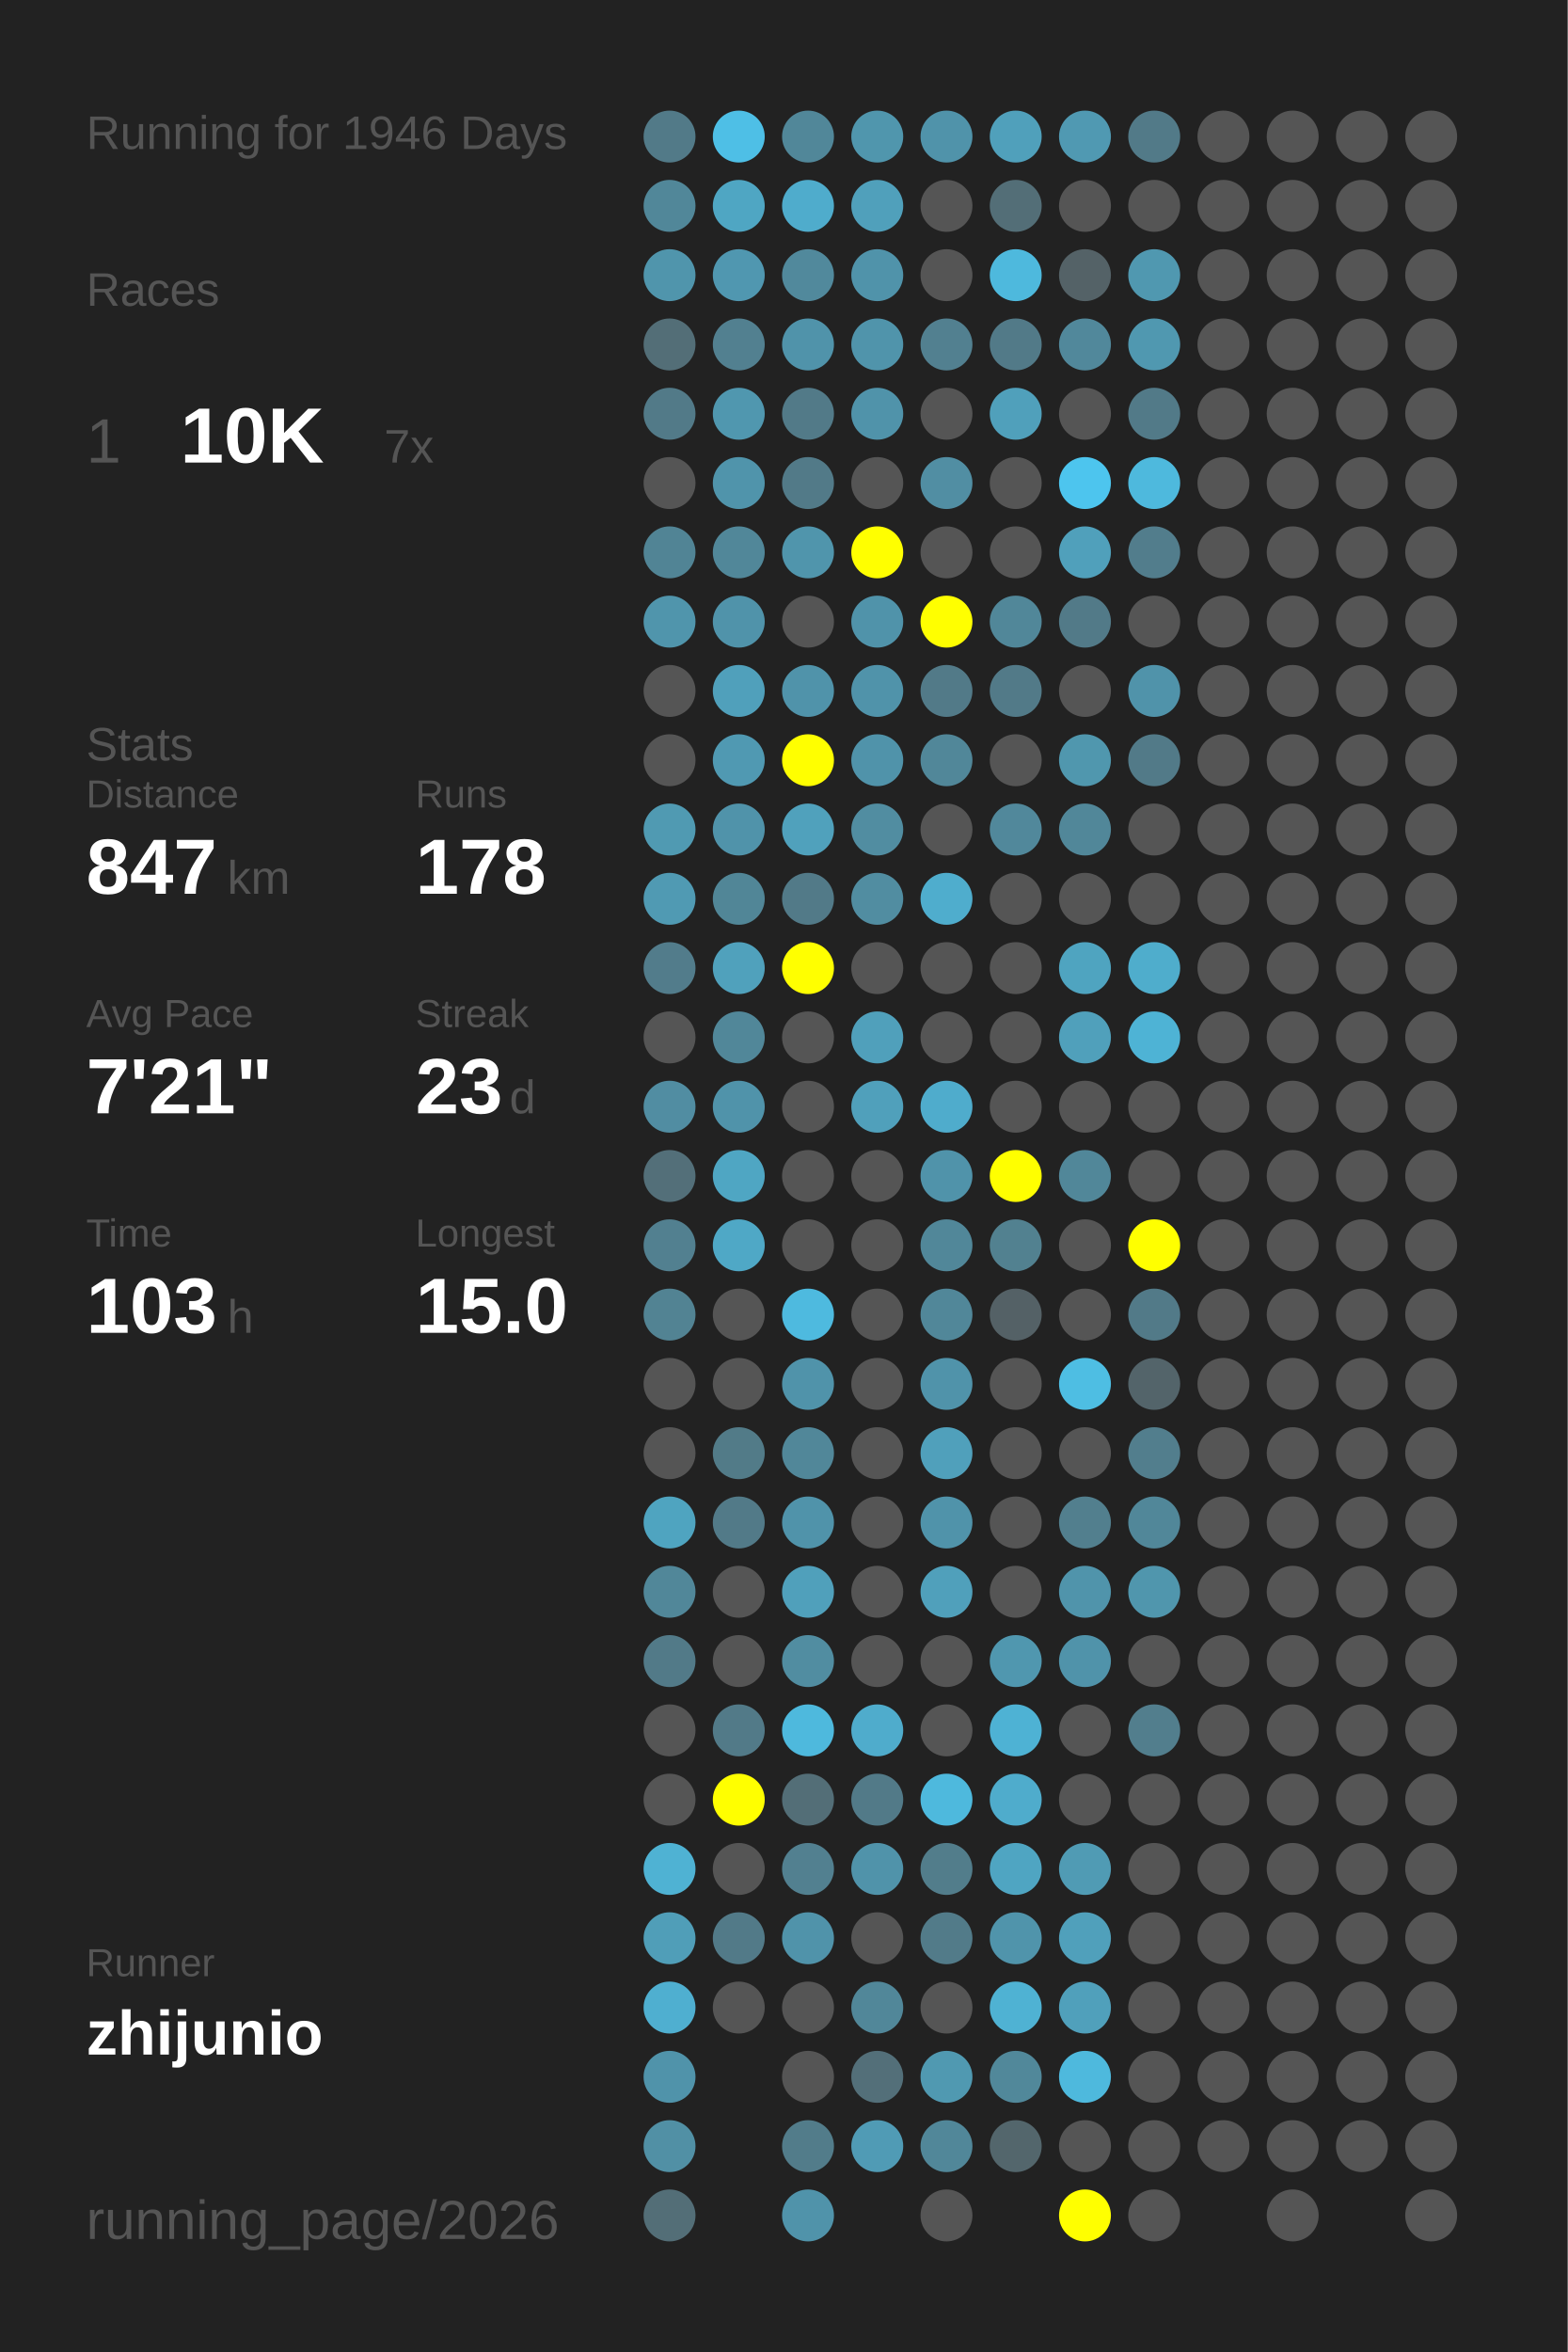
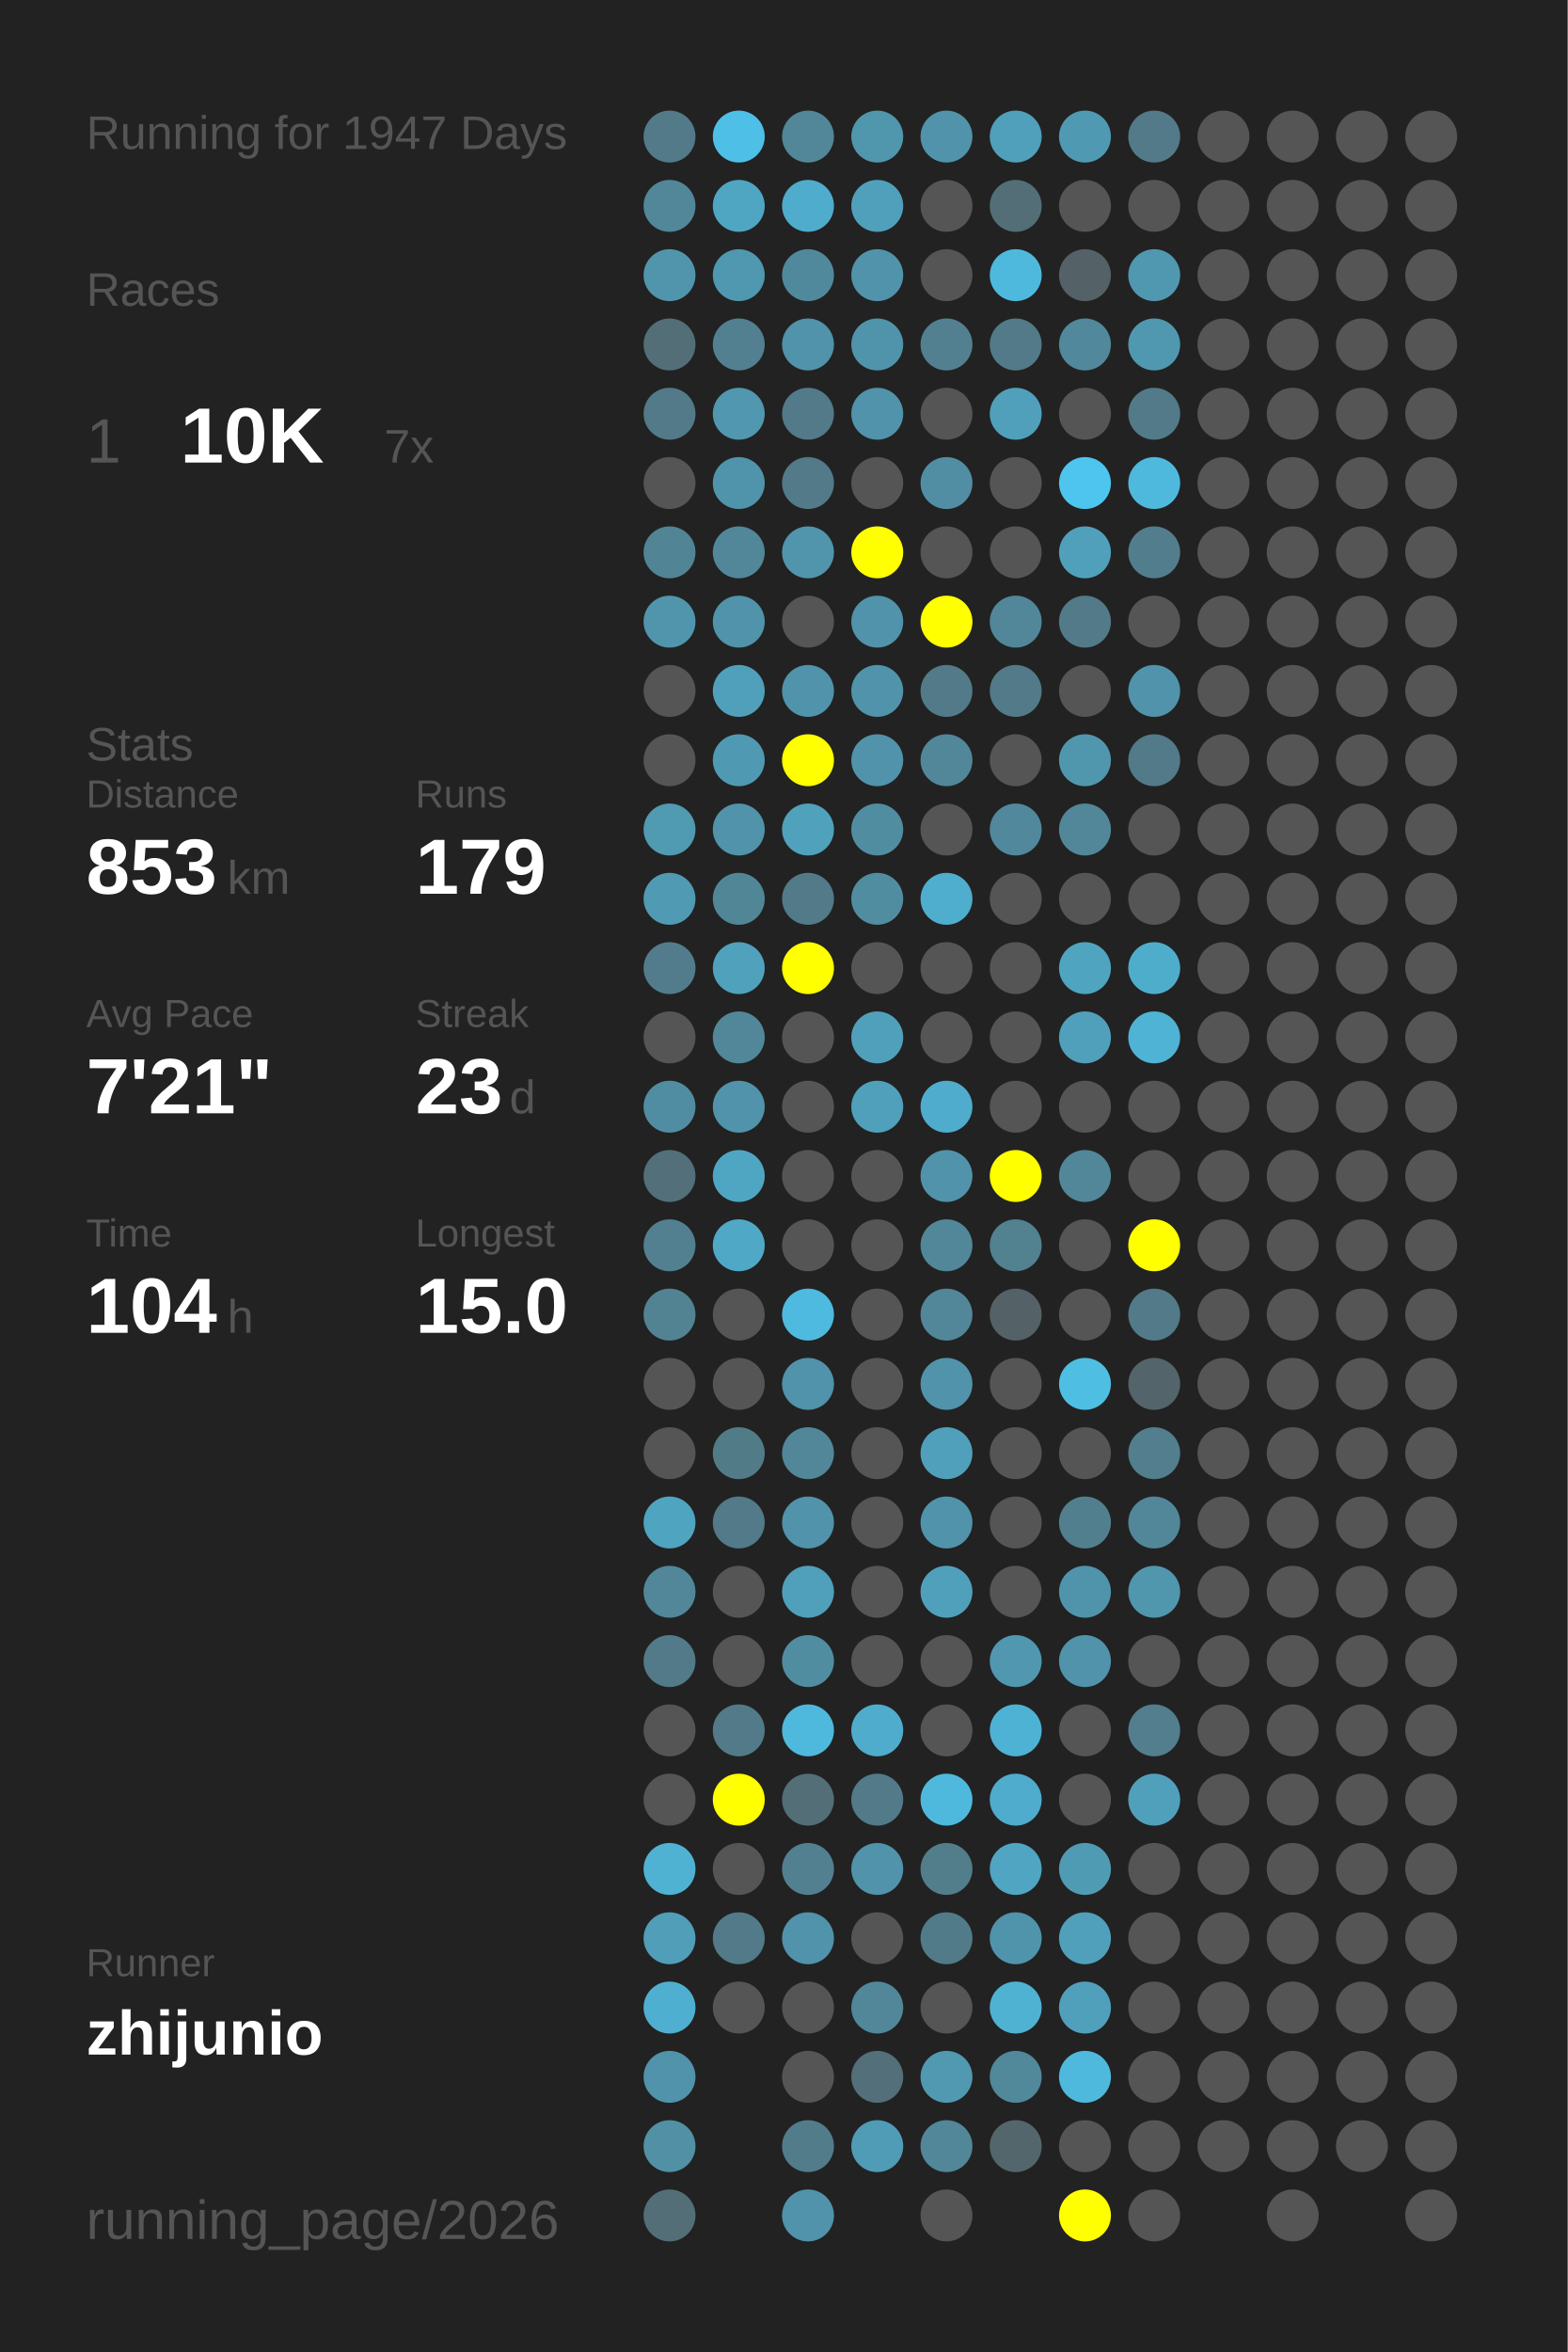
<svg xmlns="http://www.w3.org/2000/svg" baseProfile="full" height="300mm" version="1.1" viewBox="0,0,200,300" width="200mm">
  <defs />
  <rect fill="#222222" height="300" width="200" x="0" y="0" />
-   <text fill="#555555" style="font-size:6px; font-family:Arial;" x="11" y="19">Running for 1946 Days</text>
+   <text fill="#555555" style="font-size:6px; font-family:Arial;" x="11" y="19">Running for 1947 Days</text>
  <text fill="#555555" style="font-size:6px; font-family:Arial;" x="11" y="39">Races</text>
  <text fill="#555555" style="font-size:8px; font-family:Arial;" x="11" y="59">1</text>
  <text fill="#FFFFFF" style="font-size:10px; font-family:Arial; font-weight:bold;" x="23" y="59">10K</text>
  <text fill="#555555" style="font-size:6px; font-family:Arial;" x="49" y="59">7x</text>
  <text fill="#555555" style="font-size:6px; font-family:Arial;" x="11" y="97">Stats</text>
  <text fill="#555555" style="font-size:5px; font-family:Arial;" x="11" y="103">Distance</text>
-   <text fill="#FFFFFF" style="font-size:10px; font-family:Arial; font-weight:bold;" x="11" y="114">847</text>
+   <text fill="#FFFFFF" style="font-size:10px; font-family:Arial; font-weight:bold;" x="11" y="114">853</text>
  <text fill="#555555" style="font-size:6px; font-family:Arial;" x="29" y="114">km</text>
  <text fill="#555555" style="font-size:5px; font-family:Arial;" x="53" y="103">Runs</text>
-   <text fill="#FFFFFF" style="font-size:10px; font-family:Arial; font-weight:bold;" x="53" y="114">178</text>
+   <text fill="#FFFFFF" style="font-size:10px; font-family:Arial; font-weight:bold;" x="53" y="114">179</text>
  <text fill="#555555" style="font-size:5px; font-family:Arial;" x="11" y="131">Avg Pace</text>
  <text fill="#FFFFFF" style="font-size:10px; font-family:Arial; font-weight:bold;" x="11" y="142">7'21"</text>
  <text fill="#555555" style="font-size:5px; font-family:Arial;" x="53" y="131">Streak</text>
  <text fill="#FFFFFF" style="font-size:10px; font-family:Arial; font-weight:bold;" x="53" y="142">23</text>
  <text fill="#555555" style="font-size:6px; font-family:Arial;" x="65" y="142">d</text>
  <text fill="#555555" style="font-size:5px; font-family:Arial;" x="11" y="159">Time</text>
-   <text fill="#FFFFFF" style="font-size:10px; font-family:Arial; font-weight:bold;" x="11" y="170">103</text>
+   <text fill="#FFFFFF" style="font-size:10px; font-family:Arial; font-weight:bold;" x="11" y="170">104</text>
  <text fill="#555555" style="font-size:6px; font-family:Arial;" x="29" y="170">h</text>
  <text fill="#555555" style="font-size:5px; font-family:Arial;" x="53" y="159">Longest</text>
  <text fill="#FFFFFF" style="font-size:10px; font-family:Arial; font-weight:bold;" x="53" y="170">15.0</text>
  <text fill="#555555" style="font-size:5px; font-family:Arial;" x="11" y="252.065">Runner</text>
  <text fill="#FFFFFF" style="font-size:8px; font-family:Arial; font-weight:bold;" x="11" y="262.065">zhijunio</text>
  <text fill="#555555" style="font-size:7px; font-family:Arial;" x="11" y="285.581">running_page/2026</text>
  <circle cx="85.417" cy="17.419" fill="#527a88" r="3.312" />
  <circle cx="85.417" cy="26.258" fill="#518799" r="3.312" />
  <circle cx="85.417" cy="35.097" fill="#5095ac" r="3.312" />
  <circle cx="85.417" cy="43.935" fill="#536e77" r="3.312" />
  <circle cx="85.417" cy="52.774" fill="#527a88" r="3.312" />
  <circle cx="85.417" cy="61.613" fill="#555555" r="3.312" />
  <circle cx="85.417" cy="70.452" fill="#518495" r="3.312" />
  <circle cx="85.417" cy="79.29" fill="#5095ac" r="3.312" />
  <circle cx="85.417" cy="88.129" fill="#555555" r="3.312" />
  <circle cx="85.417" cy="96.968" fill="#555555" r="3.312" />
  <circle cx="85.417" cy="105.806" fill="#509ab2" r="3.312" />
  <circle cx="85.417" cy="114.645" fill="#509ab3" r="3.312" />
  <circle cx="85.417" cy="123.484" fill="#527c8b" r="3.312" />
  <circle cx="85.417" cy="132.323" fill="#555555" r="3.312" />
  <circle cx="85.417" cy="141.161" fill="#518da2" r="3.312" />
  <circle cx="85.417" cy="150" fill="#536f79" r="3.312" />
  <circle cx="85.417" cy="158.839" fill="#528090" r="3.312" />
  <circle cx="85.417" cy="167.677" fill="#528393" r="3.312" />
  <circle cx="85.417" cy="176.516" fill="#555555" r="3.312" />
  <circle cx="85.417" cy="185.355" fill="#555555" r="3.312" />
  <circle cx="85.417" cy="194.194" fill="#4fa4c0" r="3.312" />
  <circle cx="85.417" cy="203.032" fill="#518799" r="3.312" />
  <circle cx="85.417" cy="211.871" fill="#527a88" r="3.312" />
  <circle cx="85.417" cy="220.71" fill="#555555" r="3.312" />
  <circle cx="85.417" cy="229.548" fill="#555555" r="3.312" />
  <circle cx="85.417" cy="238.387" fill="#4fb2d3" r="3.312" />
  <circle cx="85.417" cy="247.226" fill="#509eb8" r="3.312" />
  <circle cx="85.417" cy="256.065" fill="#4fafd0" r="3.312" />
  <circle cx="85.417" cy="264.903" fill="#5093aa" r="3.312" />
  <circle cx="85.417" cy="273.742" fill="#5190a5" r="3.312" />
  <circle cx="85.417" cy="282.581" fill="#536e77" r="3.312" />
  <circle cx="94.25" cy="17.419" fill="#4ebfe6" r="3.312" />
  <circle cx="94.25" cy="26.258" fill="#4fa6c3" r="3.312" />
  <circle cx="94.25" cy="35.097" fill="#5097b0" r="3.312" />
  <circle cx="94.25" cy="43.935" fill="#528090" r="3.312" />
  <circle cx="94.25" cy="52.774" fill="#5097af" r="3.312" />
  <circle cx="94.25" cy="61.613" fill="#5094ab" r="3.312" />
  <circle cx="94.25" cy="70.452" fill="#518799" r="3.312" />
  <circle cx="94.25" cy="79.29" fill="#5093aa" r="3.312" />
  <circle cx="94.25" cy="88.129" fill="#50a0bb" r="3.312" />
  <circle cx="94.25" cy="96.968" fill="#5099b2" r="3.312" />
  <circle cx="94.25" cy="105.806" fill="#5093aa" r="3.312" />
  <circle cx="94.25" cy="114.645" fill="#518697" r="3.312" />
  <circle cx="94.25" cy="123.484" fill="#50a1bc" r="3.312" />
  <circle cx="94.25" cy="132.323" fill="#518799" r="3.312" />
  <circle cx="94.25" cy="141.161" fill="#5093aa" r="3.312" />
  <circle cx="94.25" cy="150" fill="#4fa6c3" r="3.312" />
  <circle cx="94.25" cy="158.839" fill="#4fa8c6" r="3.312" />
  <circle cx="94.25" cy="167.677" fill="#555555" r="3.312" />
  <circle cx="94.25" cy="176.516" fill="#555555" r="3.312" />
  <circle cx="94.25" cy="185.355" fill="#527b88" r="3.312" />
  <circle cx="94.25" cy="194.194" fill="#527a88" r="3.312" />
  <circle cx="94.25" cy="203.032" fill="#555555" r="3.312" />
  <circle cx="94.25" cy="211.871" fill="#555555" r="3.312" />
  <circle cx="94.25" cy="220.71" fill="#527a88" r="3.312" />
  <circle cx="94.25" cy="229.548" fill="#FFFF00" r="3.312" />
  <circle cx="94.25" cy="238.387" fill="#555555" r="3.312" />
  <circle cx="94.25" cy="247.226" fill="#527a88" r="3.312" />
  <circle cx="94.25" cy="256.065" fill="#555555" r="3.312" />
  <circle cx="103.083" cy="17.419" fill="#518799" r="3.312" />
  <circle cx="103.083" cy="26.258" fill="#4faccc" r="3.312" />
  <circle cx="103.083" cy="35.097" fill="#51899c" r="3.312" />
  <circle cx="103.083" cy="43.935" fill="#5093aa" r="3.312" />
  <circle cx="103.083" cy="52.774" fill="#527a88" r="3.312" />
  <circle cx="103.083" cy="61.613" fill="#527a88" r="3.312" />
  <circle cx="103.083" cy="70.452" fill="#5095ac" r="3.312" />
  <circle cx="103.083" cy="79.29" fill="#555555" r="3.312" />
  <circle cx="103.083" cy="88.129" fill="#5093aa" r="3.312" />
  <circle cx="103.083" cy="96.968" fill="#FFFF00" r="3.312" />
  <circle cx="103.083" cy="105.806" fill="#50a1bc" r="3.312" />
  <circle cx="103.083" cy="114.645" fill="#527a88" r="3.312" />
  <circle cx="103.083" cy="123.484" fill="#FFFF00" r="3.312" />
  <circle cx="103.083" cy="132.323" fill="#555555" r="3.312" />
  <circle cx="103.083" cy="141.161" fill="#555555" r="3.312" />
  <circle cx="103.083" cy="150" fill="#555555" r="3.312" />
  <circle cx="103.083" cy="158.839" fill="#555555" r="3.312" />
  <circle cx="103.083" cy="167.677" fill="#4ebadf" r="3.312" />
  <circle cx="103.083" cy="176.516" fill="#5093aa" r="3.312" />
  <circle cx="103.083" cy="185.355" fill="#518799" r="3.312" />
  <circle cx="103.083" cy="194.194" fill="#5093aa" r="3.312" />
  <circle cx="103.083" cy="203.032" fill="#50a0bb" r="3.312" />
  <circle cx="103.083" cy="211.871" fill="#518da1" r="3.312" />
  <circle cx="103.083" cy="220.71" fill="#4eb9dd" r="3.312" />
  <circle cx="103.083" cy="229.548" fill="#536e77" r="3.312" />
  <circle cx="103.083" cy="238.387" fill="#528090" r="3.312" />
  <circle cx="103.083" cy="247.226" fill="#5093aa" r="3.312" />
  <circle cx="103.083" cy="256.065" fill="#555555" r="3.312" />
  <circle cx="103.083" cy="264.903" fill="#555555" r="3.312" />
  <circle cx="103.083" cy="273.742" fill="#527c8a" r="3.312" />
  <circle cx="103.083" cy="282.581" fill="#5093aa" r="3.312" />
  <circle cx="111.917" cy="17.419" fill="#5096ad" r="3.312" />
  <circle cx="111.917" cy="26.258" fill="#50a0bb" r="3.312" />
  <circle cx="111.917" cy="35.097" fill="#5093aa" r="3.312" />
  <circle cx="111.917" cy="43.935" fill="#5094ab" r="3.312" />
  <circle cx="111.917" cy="52.774" fill="#5093aa" r="3.312" />
  <circle cx="111.917" cy="61.613" fill="#555555" r="3.312" />
  <circle cx="111.917" cy="70.452" fill="#FFFF00" r="3.312" />
  <circle cx="111.917" cy="79.29" fill="#5093aa" r="3.312" />
  <circle cx="111.917" cy="88.129" fill="#5093aa" r="3.312" />
  <circle cx="111.917" cy="96.968" fill="#5093aa" r="3.312" />
  <circle cx="111.917" cy="105.806" fill="#518da1" r="3.312" />
  <circle cx="111.917" cy="114.645" fill="#518da1" r="3.312" />
  <circle cx="111.917" cy="123.484" fill="#555555" r="3.312" />
  <circle cx="111.917" cy="132.323" fill="#50a0bb" r="3.312" />
  <circle cx="111.917" cy="141.161" fill="#50a0bb" r="3.312" />
  <circle cx="111.917" cy="150" fill="#555555" r="3.312" />
  <circle cx="111.917" cy="158.839" fill="#555555" r="3.312" />
  <circle cx="111.917" cy="167.677" fill="#555555" r="3.312" />
  <circle cx="111.917" cy="176.516" fill="#555555" r="3.312" />
  <circle cx="111.917" cy="185.355" fill="#555555" r="3.312" />
  <circle cx="111.917" cy="194.194" fill="#555555" r="3.312" />
  <circle cx="111.917" cy="203.032" fill="#555555" r="3.312" />
  <circle cx="111.917" cy="211.871" fill="#555555" r="3.312" />
  <circle cx="111.917" cy="220.71" fill="#4faccc" r="3.312" />
  <circle cx="111.917" cy="229.548" fill="#527a88" r="3.312" />
  <circle cx="111.917" cy="238.387" fill="#5093aa" r="3.312" />
  <circle cx="111.917" cy="247.226" fill="#555555" r="3.312" />
  <circle cx="111.917" cy="256.065" fill="#518799" r="3.312" />
  <circle cx="111.917" cy="264.903" fill="#536f79" r="3.312" />
  <circle cx="111.917" cy="273.742" fill="#509bb5" r="3.312" />
  <circle cx="120.75" cy="17.419" fill="#5093aa" r="3.312" />
  <circle cx="120.75" cy="26.258" fill="#555555" r="3.312" />
  <circle cx="120.75" cy="35.097" fill="#555555" r="3.312" />
  <circle cx="120.75" cy="43.935" fill="#528090" r="3.312" />
  <circle cx="120.75" cy="52.774" fill="#555555" r="3.312" />
  <circle cx="120.75" cy="61.613" fill="#518ea3" r="3.312" />
  <circle cx="120.75" cy="70.452" fill="#555555" r="3.312" />
  <circle cx="120.75" cy="79.29" fill="#FFFF00" r="3.312" />
  <circle cx="120.75" cy="88.129" fill="#527a88" r="3.312" />
  <circle cx="120.75" cy="96.968" fill="#518799" r="3.312" />
  <circle cx="120.75" cy="105.806" fill="#555555" r="3.312" />
  <circle cx="120.75" cy="114.645" fill="#4fadcd" r="3.312" />
  <circle cx="120.75" cy="123.484" fill="#555555" r="3.312" />
  <circle cx="120.75" cy="132.323" fill="#555555" r="3.312" />
  <circle cx="120.75" cy="141.161" fill="#4faccc" r="3.312" />
  <circle cx="120.75" cy="150" fill="#5093aa" r="3.312" />
  <circle cx="120.75" cy="158.839" fill="#518799" r="3.312" />
  <circle cx="120.75" cy="167.677" fill="#518799" r="3.312" />
  <circle cx="120.75" cy="176.516" fill="#5093aa" r="3.312" />
  <circle cx="120.75" cy="185.355" fill="#50a0bb" r="3.312" />
  <circle cx="120.75" cy="194.194" fill="#5093aa" r="3.312" />
  <circle cx="120.75" cy="203.032" fill="#50a0bb" r="3.312" />
  <circle cx="120.75" cy="211.871" fill="#555555" r="3.312" />
  <circle cx="120.75" cy="220.71" fill="#555555" r="3.312" />
  <circle cx="120.75" cy="229.548" fill="#4eb9dd" r="3.312" />
  <circle cx="120.75" cy="238.387" fill="#527d8b" r="3.312" />
  <circle cx="120.75" cy="247.226" fill="#527b89" r="3.312" />
  <circle cx="120.75" cy="256.065" fill="#555555" r="3.312" />
  <circle cx="120.75" cy="264.903" fill="#5099b1" r="3.312" />
  <circle cx="120.75" cy="273.742" fill="#518799" r="3.312" />
  <circle cx="120.75" cy="282.581" fill="#555555" r="3.312" />
  <circle cx="129.583" cy="17.419" fill="#50a0bb" r="3.312" />
  <circle cx="129.583" cy="26.258" fill="#536e77" r="3.312" />
  <circle cx="129.583" cy="35.097" fill="#4eb9dd" r="3.312" />
  <circle cx="129.583" cy="43.935" fill="#527a88" r="3.312" />
  <circle cx="129.583" cy="52.774" fill="#50a0bb" r="3.312" />
  <circle cx="129.583" cy="61.613" fill="#555555" r="3.312" />
  <circle cx="129.583" cy="70.452" fill="#555555" r="3.312" />
  <circle cx="129.583" cy="79.29" fill="#518799" r="3.312" />
  <circle cx="129.583" cy="88.129" fill="#527a88" r="3.312" />
  <circle cx="129.583" cy="96.968" fill="#555555" r="3.312" />
  <circle cx="129.583" cy="105.806" fill="#51889b" r="3.312" />
  <circle cx="129.583" cy="114.645" fill="#555555" r="3.312" />
  <circle cx="129.583" cy="123.484" fill="#555555" r="3.312" />
  <circle cx="129.583" cy="132.323" fill="#555555" r="3.312" />
  <circle cx="129.583" cy="141.161" fill="#555555" r="3.312" />
  <circle cx="129.583" cy="150" fill="#FFFF00" r="3.312" />
  <circle cx="129.583" cy="158.839" fill="#528190" r="3.312" />
  <circle cx="129.583" cy="167.677" fill="#546166" r="3.312" />
  <circle cx="129.583" cy="176.516" fill="#555555" r="3.312" />
  <circle cx="129.583" cy="185.355" fill="#555555" r="3.312" />
  <circle cx="129.583" cy="194.194" fill="#555555" r="3.312" />
  <circle cx="129.583" cy="203.032" fill="#555555" r="3.312" />
  <circle cx="129.583" cy="211.871" fill="#5097af" r="3.312" />
  <circle cx="129.583" cy="220.71" fill="#4eb2d4" r="3.312" />
  <circle cx="129.583" cy="229.548" fill="#4faccc" r="3.312" />
  <circle cx="129.583" cy="238.387" fill="#4fa5c2" r="3.312" />
  <circle cx="129.583" cy="247.226" fill="#5094ab" r="3.312" />
  <circle cx="129.583" cy="256.065" fill="#4fb2d3" r="3.312" />
  <circle cx="129.583" cy="264.903" fill="#51889a" r="3.312" />
  <circle cx="129.583" cy="273.742" fill="#53666c" r="3.312" />
  <circle cx="138.417" cy="17.419" fill="#5099b2" r="3.312" />
  <circle cx="138.417" cy="26.258" fill="#555555" r="3.312" />
  <circle cx="138.417" cy="35.097" fill="#546267" r="3.312" />
  <circle cx="138.417" cy="43.935" fill="#51889b" r="3.312" />
  <circle cx="138.417" cy="52.774" fill="#555555" r="3.312" />
  <circle cx="138.417" cy="61.613" fill="#4dc5ee" r="3.312" />
  <circle cx="138.417" cy="70.452" fill="#50a0bb" r="3.312" />
  <circle cx="138.417" cy="79.29" fill="#527a88" r="3.312" />
  <circle cx="138.417" cy="88.129" fill="#555555" r="3.312" />
  <circle cx="138.417" cy="96.968" fill="#5097ae" r="3.312" />
  <circle cx="138.417" cy="105.806" fill="#518799" r="3.312" />
  <circle cx="138.417" cy="114.645" fill="#555555" r="3.312" />
  <circle cx="138.417" cy="123.484" fill="#4fa4c0" r="3.312" />
  <circle cx="138.417" cy="132.323" fill="#50a0bb" r="3.312" />
  <circle cx="138.417" cy="141.161" fill="#555555" r="3.312" />
  <circle cx="138.417" cy="150" fill="#518799" r="3.312" />
  <circle cx="138.417" cy="158.839" fill="#555555" r="3.312" />
  <circle cx="138.417" cy="167.677" fill="#555555" r="3.312" />
  <circle cx="138.417" cy="176.516" fill="#4ebee3" r="3.312" />
  <circle cx="138.417" cy="185.355" fill="#555555" r="3.312" />
  <circle cx="138.417" cy="194.194" fill="#527f8e" r="3.312" />
  <circle cx="138.417" cy="203.032" fill="#5094ab" r="3.312" />
  <circle cx="138.417" cy="211.871" fill="#5093aa" r="3.312" />
  <circle cx="138.417" cy="220.71" fill="#555555" r="3.312" />
  <circle cx="138.417" cy="229.548" fill="#555555" r="3.312" />
  <circle cx="138.417" cy="238.387" fill="#509bb4" r="3.312" />
  <circle cx="138.417" cy="247.226" fill="#50a0bb" r="3.312" />
  <circle cx="138.417" cy="256.065" fill="#50a0bb" r="3.312" />
  <circle cx="138.417" cy="264.903" fill="#4eb9dd" r="3.312" />
  <circle cx="138.417" cy="273.742" fill="#555555" r="3.312" />
  <circle cx="138.417" cy="282.581" fill="#FFFF00" r="3.312" />
  <circle cx="147.25" cy="17.419" fill="#527a88" r="3.312" />
  <circle cx="147.25" cy="26.258" fill="#555555" r="3.312" />
  <circle cx="147.25" cy="35.097" fill="#5098b0" r="3.312" />
  <circle cx="147.25" cy="43.935" fill="#5098b0" r="3.312" />
  <circle cx="147.25" cy="52.774" fill="#527a88" r="3.312" />
  <circle cx="147.25" cy="61.613" fill="#4eb9dd" r="3.312" />
  <circle cx="147.25" cy="70.452" fill="#527d8c" r="3.312" />
  <circle cx="147.25" cy="79.29" fill="#555555" r="3.312" />
  <circle cx="147.25" cy="88.129" fill="#5093aa" r="3.312" />
  <circle cx="147.25" cy="96.968" fill="#527a88" r="3.312" />
  <circle cx="147.25" cy="105.806" fill="#555555" r="3.312" />
  <circle cx="147.25" cy="114.645" fill="#555555" r="3.312" />
  <circle cx="147.25" cy="123.484" fill="#4fadcc" r="3.312" />
  <circle cx="147.25" cy="132.323" fill="#4eb3d5" r="3.312" />
  <circle cx="147.25" cy="141.161" fill="#555555" r="3.312" />
  <circle cx="147.25" cy="150" fill="#555555" r="3.312" />
  <circle cx="147.25" cy="158.839" fill="#FFFF00" r="3.312" />
  <circle cx="147.25" cy="167.677" fill="#527a88" r="3.312" />
  <circle cx="147.25" cy="176.516" fill="#53646a" r="3.312" />
  <circle cx="147.25" cy="185.355" fill="#527e8d" r="3.312" />
  <circle cx="147.25" cy="194.194" fill="#518799" r="3.312" />
  <circle cx="147.25" cy="203.032" fill="#5096ad" r="3.312" />
  <circle cx="147.25" cy="211.871" fill="#555555" r="3.312" />
  <circle cx="147.25" cy="220.71" fill="#527e8d" r="3.312" />
-   <circle cx="147.25" cy="229.548" fill="#555555" r="3.312" />
+   <circle cx="147.25" cy="229.548" fill="#50a0bb" r="3.312" />
  <circle cx="147.25" cy="238.387" fill="#555555" r="3.312" />
  <circle cx="147.25" cy="247.226" fill="#555555" r="3.312" />
  <circle cx="147.25" cy="256.065" fill="#555555" r="3.312" />
  <circle cx="147.25" cy="264.903" fill="#555555" r="3.312" />
  <circle cx="147.25" cy="273.742" fill="#555555" r="3.312" />
  <circle cx="147.25" cy="282.581" fill="#555555" r="3.312" />
  <circle cx="156.083" cy="17.419" fill="#555555" r="3.312" />
  <circle cx="156.083" cy="26.258" fill="#555555" r="3.312" />
  <circle cx="156.083" cy="35.097" fill="#555555" r="3.312" />
  <circle cx="156.083" cy="43.935" fill="#555555" r="3.312" />
  <circle cx="156.083" cy="52.774" fill="#555555" r="3.312" />
  <circle cx="156.083" cy="61.613" fill="#555555" r="3.312" />
  <circle cx="156.083" cy="70.452" fill="#555555" r="3.312" />
  <circle cx="156.083" cy="79.29" fill="#555555" r="3.312" />
  <circle cx="156.083" cy="88.129" fill="#555555" r="3.312" />
  <circle cx="156.083" cy="96.968" fill="#555555" r="3.312" />
  <circle cx="156.083" cy="105.806" fill="#555555" r="3.312" />
  <circle cx="156.083" cy="114.645" fill="#555555" r="3.312" />
  <circle cx="156.083" cy="123.484" fill="#555555" r="3.312" />
  <circle cx="156.083" cy="132.323" fill="#555555" r="3.312" />
  <circle cx="156.083" cy="141.161" fill="#555555" r="3.312" />
  <circle cx="156.083" cy="150" fill="#555555" r="3.312" />
  <circle cx="156.083" cy="158.839" fill="#555555" r="3.312" />
  <circle cx="156.083" cy="167.677" fill="#555555" r="3.312" />
  <circle cx="156.083" cy="176.516" fill="#555555" r="3.312" />
  <circle cx="156.083" cy="185.355" fill="#555555" r="3.312" />
  <circle cx="156.083" cy="194.194" fill="#555555" r="3.312" />
  <circle cx="156.083" cy="203.032" fill="#555555" r="3.312" />
  <circle cx="156.083" cy="211.871" fill="#555555" r="3.312" />
  <circle cx="156.083" cy="220.71" fill="#555555" r="3.312" />
  <circle cx="156.083" cy="229.548" fill="#555555" r="3.312" />
  <circle cx="156.083" cy="238.387" fill="#555555" r="3.312" />
  <circle cx="156.083" cy="247.226" fill="#555555" r="3.312" />
  <circle cx="156.083" cy="256.065" fill="#555555" r="3.312" />
  <circle cx="156.083" cy="264.903" fill="#555555" r="3.312" />
  <circle cx="156.083" cy="273.742" fill="#555555" r="3.312" />
  <circle cx="164.917" cy="17.419" fill="#555555" r="3.312" />
  <circle cx="164.917" cy="26.258" fill="#555555" r="3.312" />
  <circle cx="164.917" cy="35.097" fill="#555555" r="3.312" />
  <circle cx="164.917" cy="43.935" fill="#555555" r="3.312" />
  <circle cx="164.917" cy="52.774" fill="#555555" r="3.312" />
  <circle cx="164.917" cy="61.613" fill="#555555" r="3.312" />
  <circle cx="164.917" cy="70.452" fill="#555555" r="3.312" />
  <circle cx="164.917" cy="79.29" fill="#555555" r="3.312" />
  <circle cx="164.917" cy="88.129" fill="#555555" r="3.312" />
  <circle cx="164.917" cy="96.968" fill="#555555" r="3.312" />
  <circle cx="164.917" cy="105.806" fill="#555555" r="3.312" />
  <circle cx="164.917" cy="114.645" fill="#555555" r="3.312" />
  <circle cx="164.917" cy="123.484" fill="#555555" r="3.312" />
  <circle cx="164.917" cy="132.323" fill="#555555" r="3.312" />
  <circle cx="164.917" cy="141.161" fill="#555555" r="3.312" />
  <circle cx="164.917" cy="150" fill="#555555" r="3.312" />
  <circle cx="164.917" cy="158.839" fill="#555555" r="3.312" />
  <circle cx="164.917" cy="167.677" fill="#555555" r="3.312" />
  <circle cx="164.917" cy="176.516" fill="#555555" r="3.312" />
  <circle cx="164.917" cy="185.355" fill="#555555" r="3.312" />
  <circle cx="164.917" cy="194.194" fill="#555555" r="3.312" />
  <circle cx="164.917" cy="203.032" fill="#555555" r="3.312" />
  <circle cx="164.917" cy="211.871" fill="#555555" r="3.312" />
  <circle cx="164.917" cy="220.71" fill="#555555" r="3.312" />
  <circle cx="164.917" cy="229.548" fill="#555555" r="3.312" />
  <circle cx="164.917" cy="238.387" fill="#555555" r="3.312" />
  <circle cx="164.917" cy="247.226" fill="#555555" r="3.312" />
  <circle cx="164.917" cy="256.065" fill="#555555" r="3.312" />
  <circle cx="164.917" cy="264.903" fill="#555555" r="3.312" />
  <circle cx="164.917" cy="273.742" fill="#555555" r="3.312" />
  <circle cx="164.917" cy="282.581" fill="#555555" r="3.312" />
  <circle cx="173.75" cy="17.419" fill="#555555" r="3.312" />
  <circle cx="173.75" cy="26.258" fill="#555555" r="3.312" />
  <circle cx="173.75" cy="35.097" fill="#555555" r="3.312" />
  <circle cx="173.75" cy="43.935" fill="#555555" r="3.312" />
  <circle cx="173.75" cy="52.774" fill="#555555" r="3.312" />
  <circle cx="173.75" cy="61.613" fill="#555555" r="3.312" />
  <circle cx="173.75" cy="70.452" fill="#555555" r="3.312" />
  <circle cx="173.75" cy="79.29" fill="#555555" r="3.312" />
  <circle cx="173.75" cy="88.129" fill="#555555" r="3.312" />
  <circle cx="173.75" cy="96.968" fill="#555555" r="3.312" />
  <circle cx="173.75" cy="105.806" fill="#555555" r="3.312" />
  <circle cx="173.75" cy="114.645" fill="#555555" r="3.312" />
  <circle cx="173.75" cy="123.484" fill="#555555" r="3.312" />
  <circle cx="173.75" cy="132.323" fill="#555555" r="3.312" />
  <circle cx="173.75" cy="141.161" fill="#555555" r="3.312" />
  <circle cx="173.75" cy="150" fill="#555555" r="3.312" />
  <circle cx="173.75" cy="158.839" fill="#555555" r="3.312" />
  <circle cx="173.75" cy="167.677" fill="#555555" r="3.312" />
  <circle cx="173.75" cy="176.516" fill="#555555" r="3.312" />
  <circle cx="173.75" cy="185.355" fill="#555555" r="3.312" />
  <circle cx="173.75" cy="194.194" fill="#555555" r="3.312" />
  <circle cx="173.75" cy="203.032" fill="#555555" r="3.312" />
  <circle cx="173.75" cy="211.871" fill="#555555" r="3.312" />
  <circle cx="173.75" cy="220.71" fill="#555555" r="3.312" />
  <circle cx="173.75" cy="229.548" fill="#555555" r="3.312" />
  <circle cx="173.75" cy="238.387" fill="#555555" r="3.312" />
  <circle cx="173.75" cy="247.226" fill="#555555" r="3.312" />
  <circle cx="173.75" cy="256.065" fill="#555555" r="3.312" />
  <circle cx="173.75" cy="264.903" fill="#555555" r="3.312" />
  <circle cx="173.75" cy="273.742" fill="#555555" r="3.312" />
  <circle cx="182.583" cy="17.419" fill="#555555" r="3.312" />
  <circle cx="182.583" cy="26.258" fill="#555555" r="3.312" />
  <circle cx="182.583" cy="35.097" fill="#555555" r="3.312" />
  <circle cx="182.583" cy="43.935" fill="#555555" r="3.312" />
  <circle cx="182.583" cy="52.774" fill="#555555" r="3.312" />
  <circle cx="182.583" cy="61.613" fill="#555555" r="3.312" />
  <circle cx="182.583" cy="70.452" fill="#555555" r="3.312" />
  <circle cx="182.583" cy="79.29" fill="#555555" r="3.312" />
  <circle cx="182.583" cy="88.129" fill="#555555" r="3.312" />
  <circle cx="182.583" cy="96.968" fill="#555555" r="3.312" />
  <circle cx="182.583" cy="105.806" fill="#555555" r="3.312" />
  <circle cx="182.583" cy="114.645" fill="#555555" r="3.312" />
  <circle cx="182.583" cy="123.484" fill="#555555" r="3.312" />
  <circle cx="182.583" cy="132.323" fill="#555555" r="3.312" />
  <circle cx="182.583" cy="141.161" fill="#555555" r="3.312" />
  <circle cx="182.583" cy="150" fill="#555555" r="3.312" />
  <circle cx="182.583" cy="158.839" fill="#555555" r="3.312" />
  <circle cx="182.583" cy="167.677" fill="#555555" r="3.312" />
  <circle cx="182.583" cy="176.516" fill="#555555" r="3.312" />
  <circle cx="182.583" cy="185.355" fill="#555555" r="3.312" />
  <circle cx="182.583" cy="194.194" fill="#555555" r="3.312" />
  <circle cx="182.583" cy="203.032" fill="#555555" r="3.312" />
  <circle cx="182.583" cy="211.871" fill="#555555" r="3.312" />
  <circle cx="182.583" cy="220.71" fill="#555555" r="3.312" />
  <circle cx="182.583" cy="229.548" fill="#555555" r="3.312" />
  <circle cx="182.583" cy="238.387" fill="#555555" r="3.312" />
  <circle cx="182.583" cy="247.226" fill="#555555" r="3.312" />
  <circle cx="182.583" cy="256.065" fill="#555555" r="3.312" />
  <circle cx="182.583" cy="264.903" fill="#555555" r="3.312" />
  <circle cx="182.583" cy="273.742" fill="#555555" r="3.312" />
  <circle cx="182.583" cy="282.581" fill="#555555" r="3.312" />
</svg>
